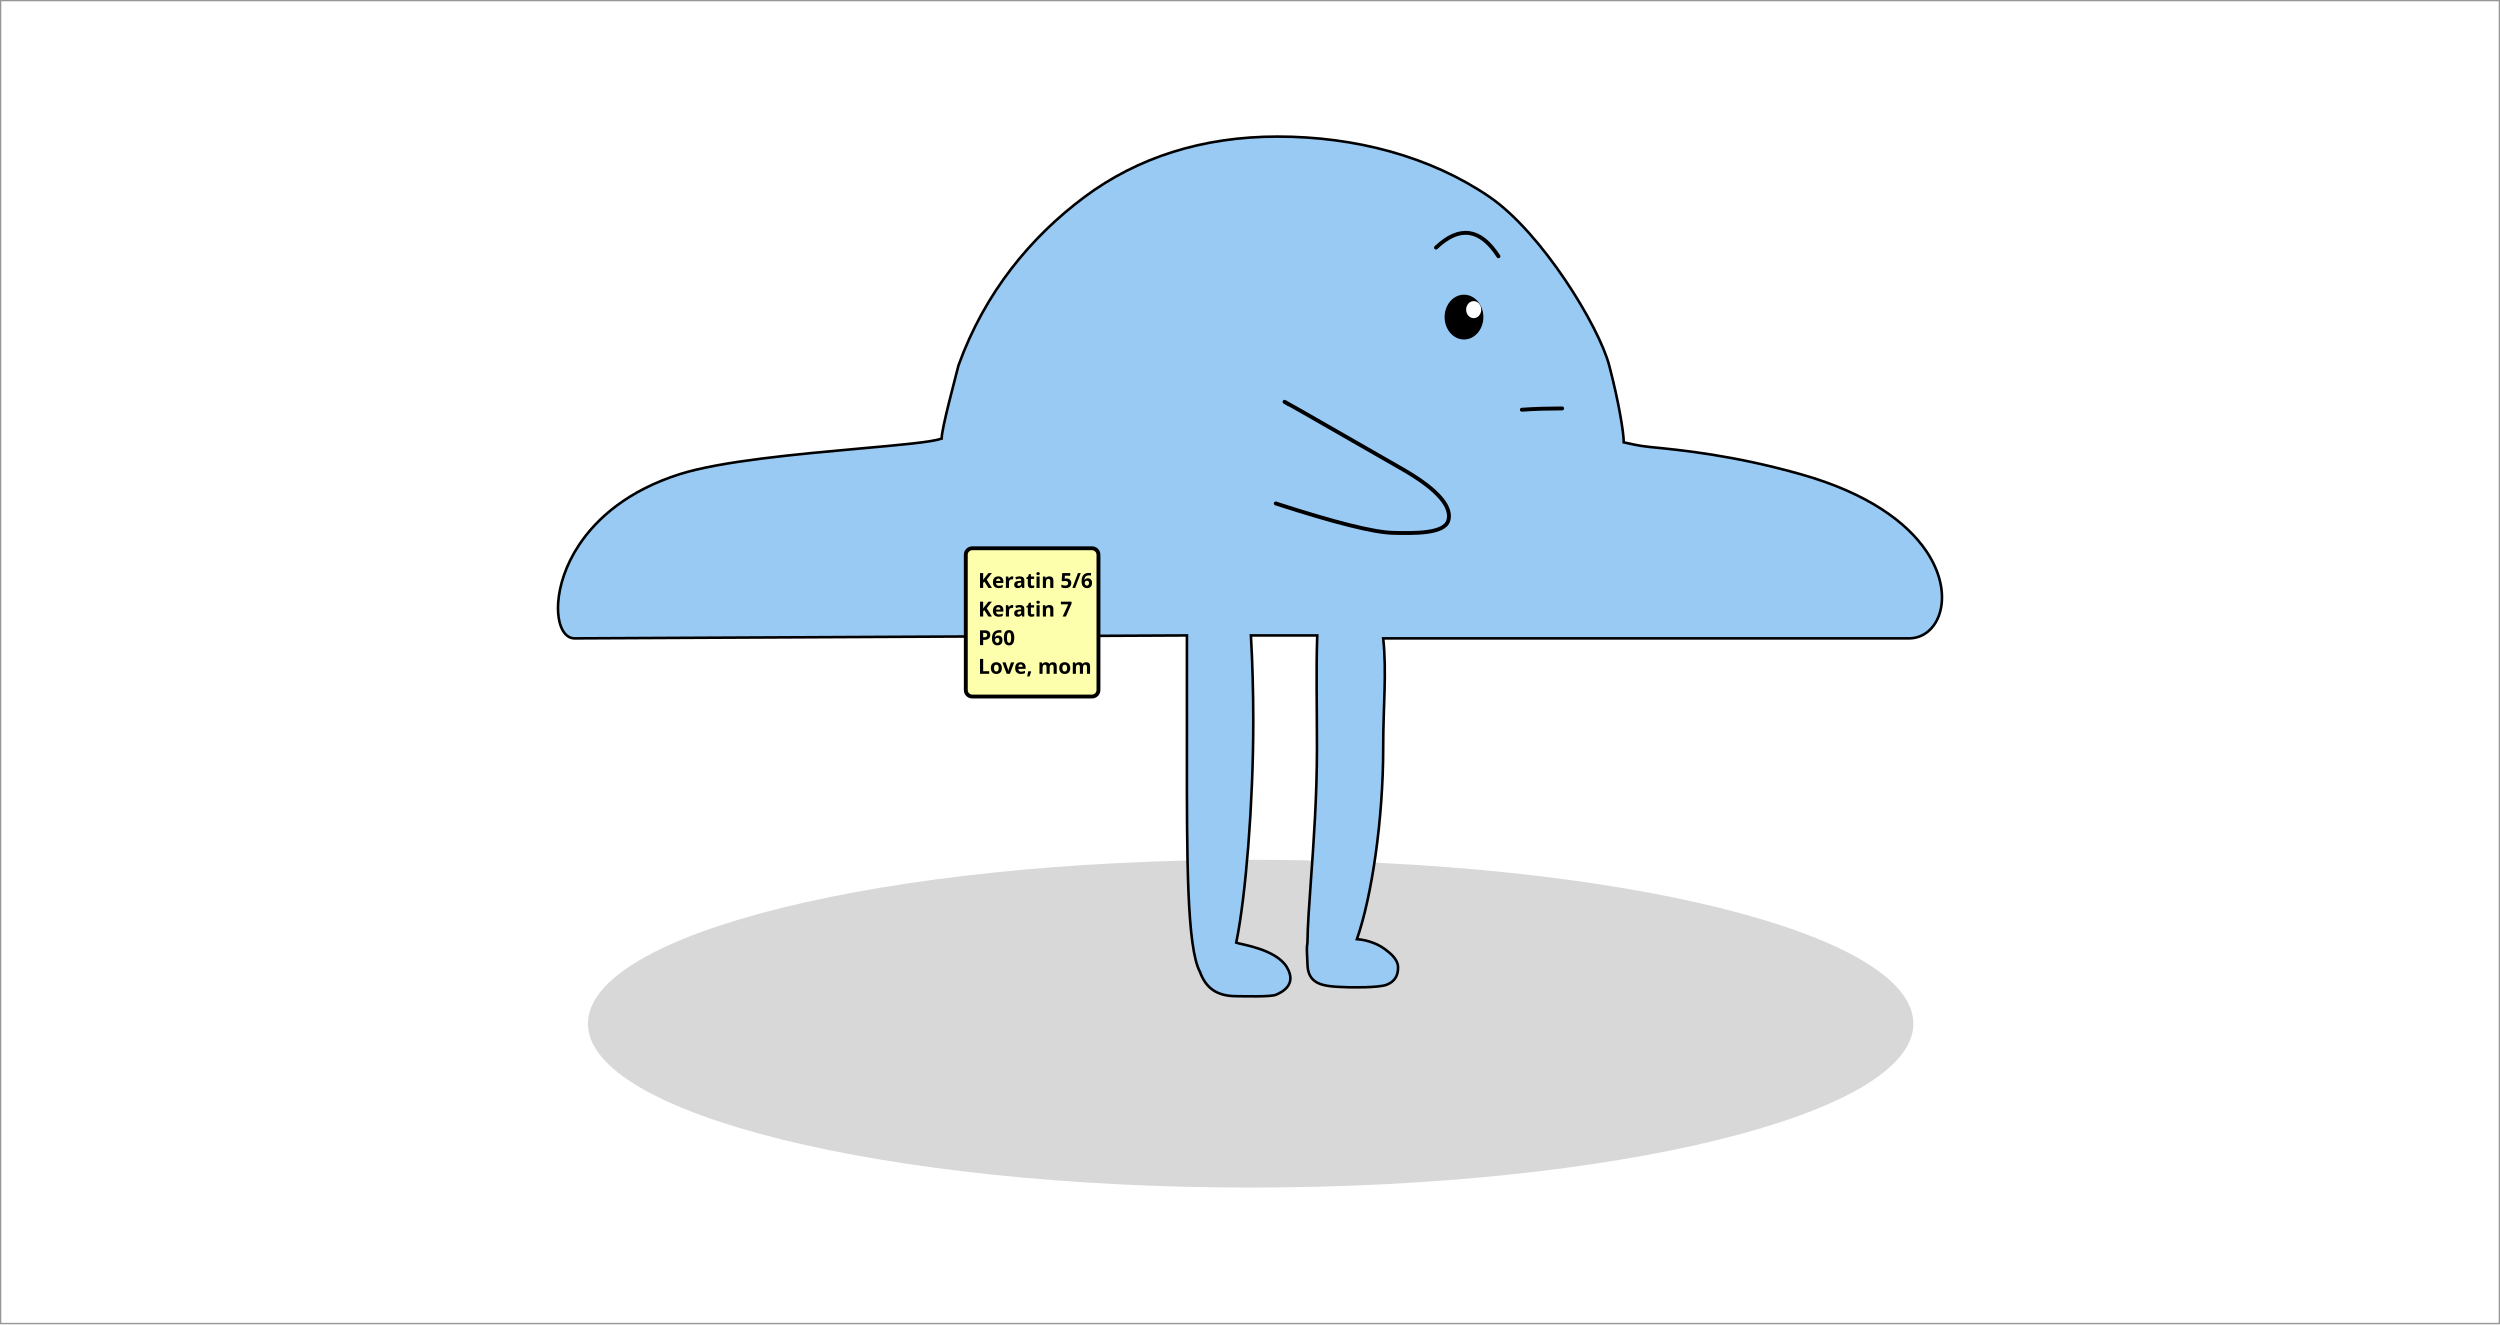
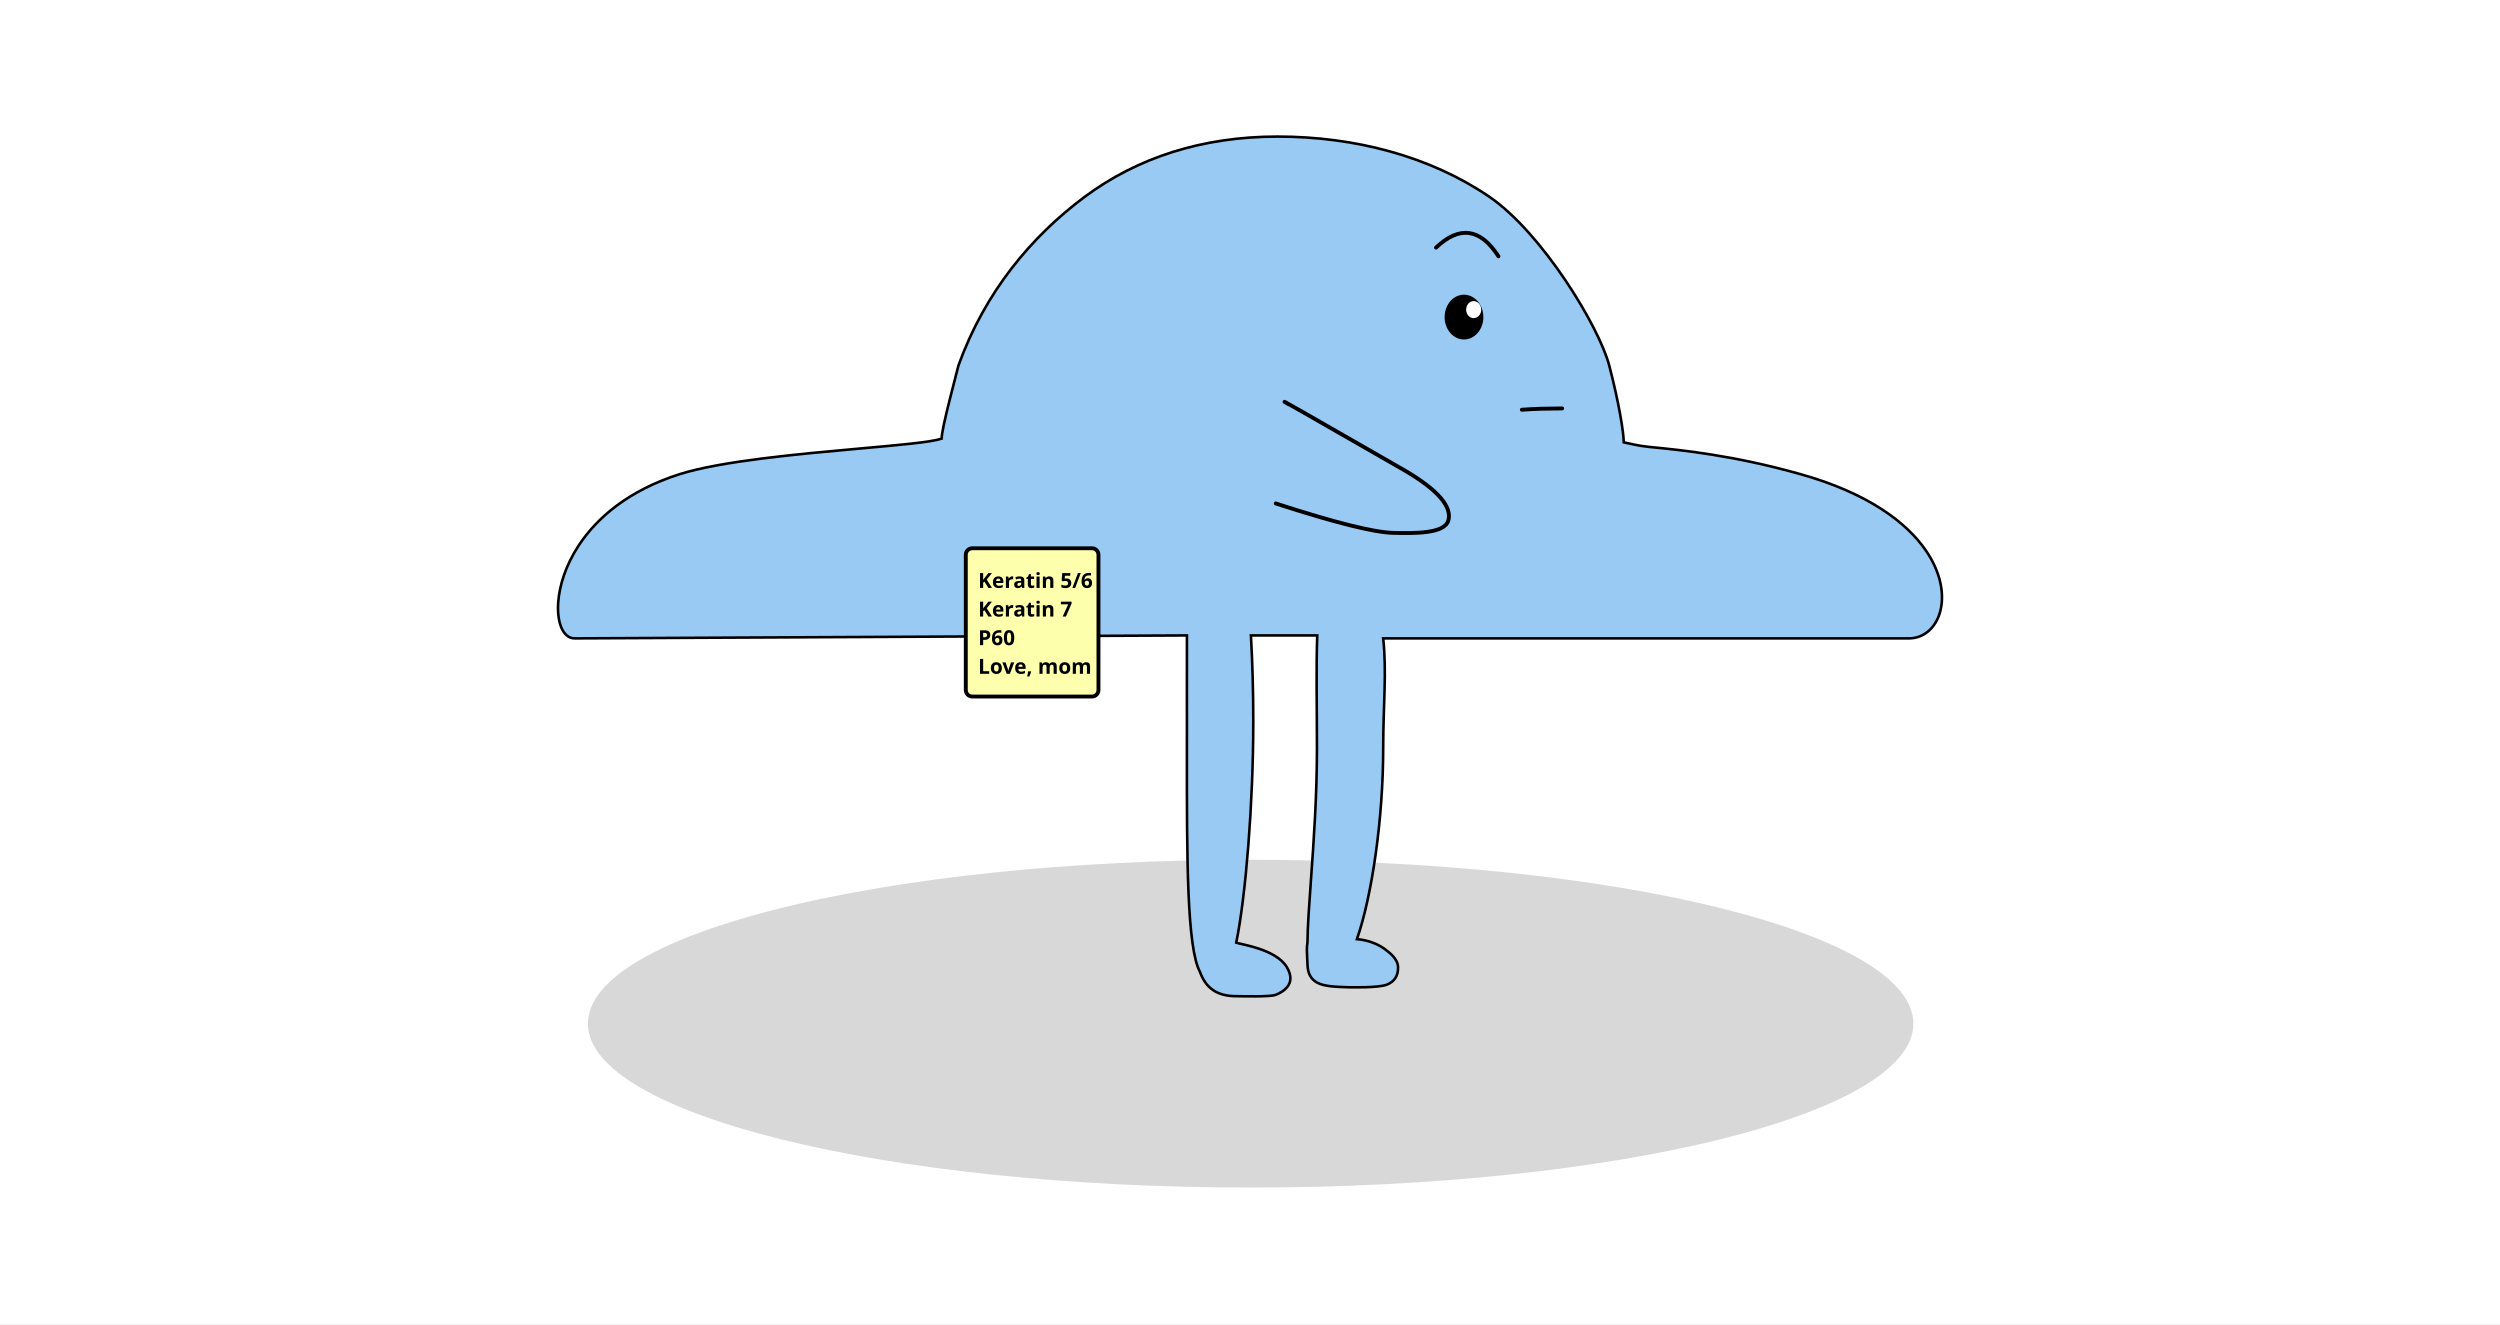
<svg xmlns="http://www.w3.org/2000/svg" width="1922px" height="1018px" viewBox="0 0 1922 1018" version="1.1">
  <g id="Page-1" stroke="none" stroke-width="1" fill="none" fill-rule="evenodd">
    <g id="2scene7">
-       <rect id="Rectangle" stroke="#979797" fill="#FFFFFF" x="0.5" y="0.5" width="1921" height="1017" />
+       <rect id="Rectangle" fill="#FFFFFF" x="0" y="0" width="1922" height="1018" />
      <ellipse id="Oval" fill="#D8D8D8" cx="961.5" cy="787" rx="509.5" ry="126" />
      <g id="charsquiggy" transform="translate(429, 105)">
        <path d="M1051.304,385.782 L580.484,383.517 C580.532,397.484 580.519,412.177 580.506,427.393 C580.499,434.641 580.493,442.007 580.493,449.47 L580.493,452.726 C580.495,459.077 580.5,465.355 580.506,471.547 C580.579,555.484 580.485,623.494 570.5,642.128 C568.385,647.874 565.332,652.873 560.287,656.27 C556.053,659.12 550.391,660.863 542.595,660.863 C537.95,660.863 516.111,661.577 511.947,659.743 C508.226,658.104 495.347,652.419 503.715,638.5 C512.083,624.582 539.228,621.035 542.595,619.756 C535.206,583.633 529.481,512.495 529.481,449.47 C529.481,426.339 530.121,404.139 531.296,383.517 L480.31,383.517 C481.22,409.836 480.527,436.786 480.527,470.007 C480.527,507.247 483.056,542.406 485.14,571.398 C486.521,590.611 487.707,607.124 487.841,619.756 C488.484,623.247 488.275,627.279 488.035,631.517 C487.941,633.17 487.846,634.855 487.804,636.55 C487.719,640.046 487.039,642.805 485.878,644.999 C484.592,647.429 482.716,649.196 480.31,650.481 C474.929,653.355 466.683,653.69 456.552,653.994 C456.058,654.008 433.159,654.651 426.639,651.96 C423.835,650.803 421.628,649.123 420.161,646.779 C418.828,644.647 418.094,641.945 418.179,638.5 C418.34,631.89 425.413,627.046 426.639,626 C432.528,620.977 441.117,617.731 449.797,616.999 C438.312,584.043 429.597,524.844 429.597,470.007 C429.597,436.792 426.781,412.111 429.597,385.782 L25.409,385.782 C19.165,385.782 13.636,383.401 9.33,379.236 C5.058,375.103 1.989,369.19 0.69,362.082 C-1.519,350.003 1.382,334.405 12.216,318.476 C27.023,296.706 56.741,274.224 108.599,259.588 C160.319,244.992 199.864,241.086 225.028,238.602 C234.29,237.688 239.455,236.066 244.66,235.069 C244.66,227.823 248.361,204.438 255.841,175.961 C263.758,145.823 307.618,73.822 348.094,46.216 C393.501,15.247 451.167,0 510.817,0 C568.66,0 618.662,16.161 659.339,46.514 C699.965,76.83 735.631,119.192 756.139,175.961 C758.234,184.728 769.068,224.183 769.068,232.223 C777.159,235.003 802.222,237.153 832.69,239.898 C879.434,244.109 938.844,249.482 970.646,259.604 C1009.69,272.031 1033.994,292.998 1047.976,314.184 C1058.29,329.812 1062.995,345.58 1063.854,358.208 C1064.39,366.081 1063.425,372.754 1061.426,377.483 C1060.325,380.088 1058.904,382.124 1057.261,383.517 C1055.509,385.001 1053.5,385.782 1051.304,385.782 Z" id="Combined-Shape" stroke="#000000" stroke-width="2" fill="#99CAF4" fill-rule="nonzero" transform="translate(532, 330.5) scale(-1, 1) translate(-532, -330.5) " />
        <g id="Group" transform="translate(675, 74)">
          <ellipse id="Oval" fill="#000000" fill-rule="nonzero" cx="21.517" cy="64.78" rx="14.897" ry="17.22" />
          <ellipse id="Oval" fill="#FFFFFF" fill-rule="nonzero" cx="28.966" cy="59.04" rx="5.793" ry="6.56" />
          <path d="M0,11.356 C18.081,-5.757 34.081,-3.529 48,18.04" id="Path-4" stroke="#000000" stroke-width="3" stroke-linecap="round" />
        </g>
        <path d="" id="Path-3" stroke="#979797" />
        <path d="M741,210 C751.774,209.247 759.939,209.074 772,209" id="Path-5" stroke="#000000" stroke-width="3" stroke-linecap="round" />
        <path d="M546.773,266.043 C586.899,292.079 614.044,307.158 628.208,311.279 C643.557,315.744 665.954,322.273 671.528,313.072 C677.101,303.871 670.299,288.313 647.919,266.026 C589.072,207.423 565.1,183.73 576.003,194.946" id="Path-7" stroke="#000000" stroke-width="3" stroke-linecap="round" transform="translate(610.0742, 254.9848) rotate(-15) translate(-610.0742, -254.9848) " />
        <rect id="Rectangle" stroke="#000000" stroke-width="3" fill="#FDFFAD" x="313.5" y="316.5" width="102" height="114" rx="5" />
        <text id="Keratin-5/6-Keratin" font-family="HanziPenSC-W5, HanziPen SC" font-size="16" font-weight="bold" fill="#000000">
          <tspan x="323" y="347">Keratin 5/6</tspan>
          <tspan x="323" y="369">Keratin 7</tspan>
          <tspan x="323" y="391">P60</tspan>
          <tspan x="323" y="413">Love, mom</tspan>
        </text>
      </g>
    </g>
  </g>
</svg>
